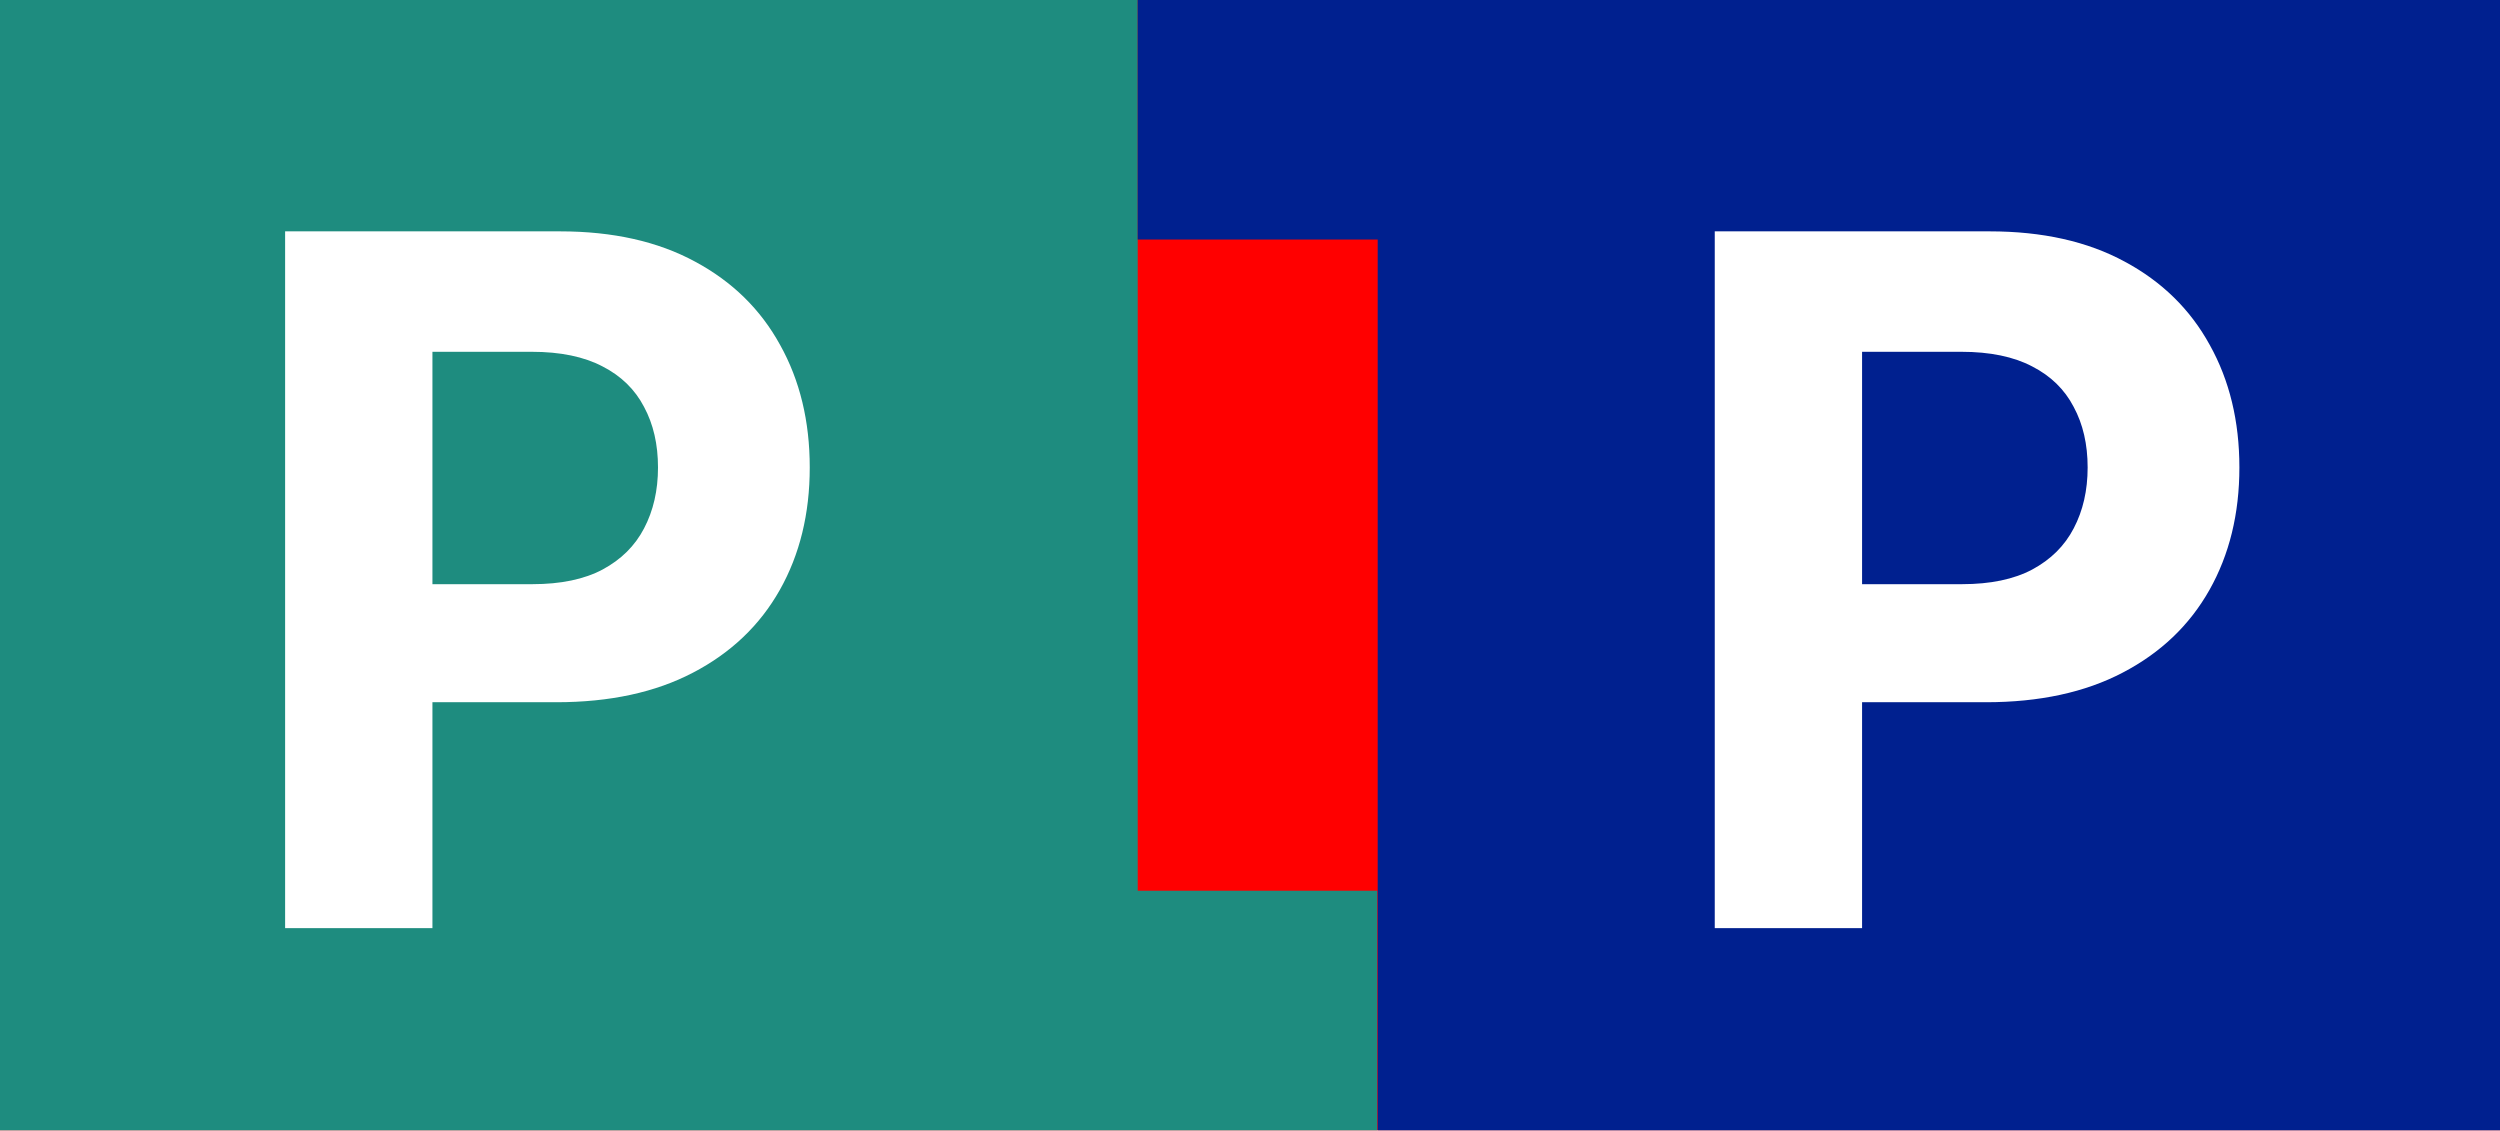
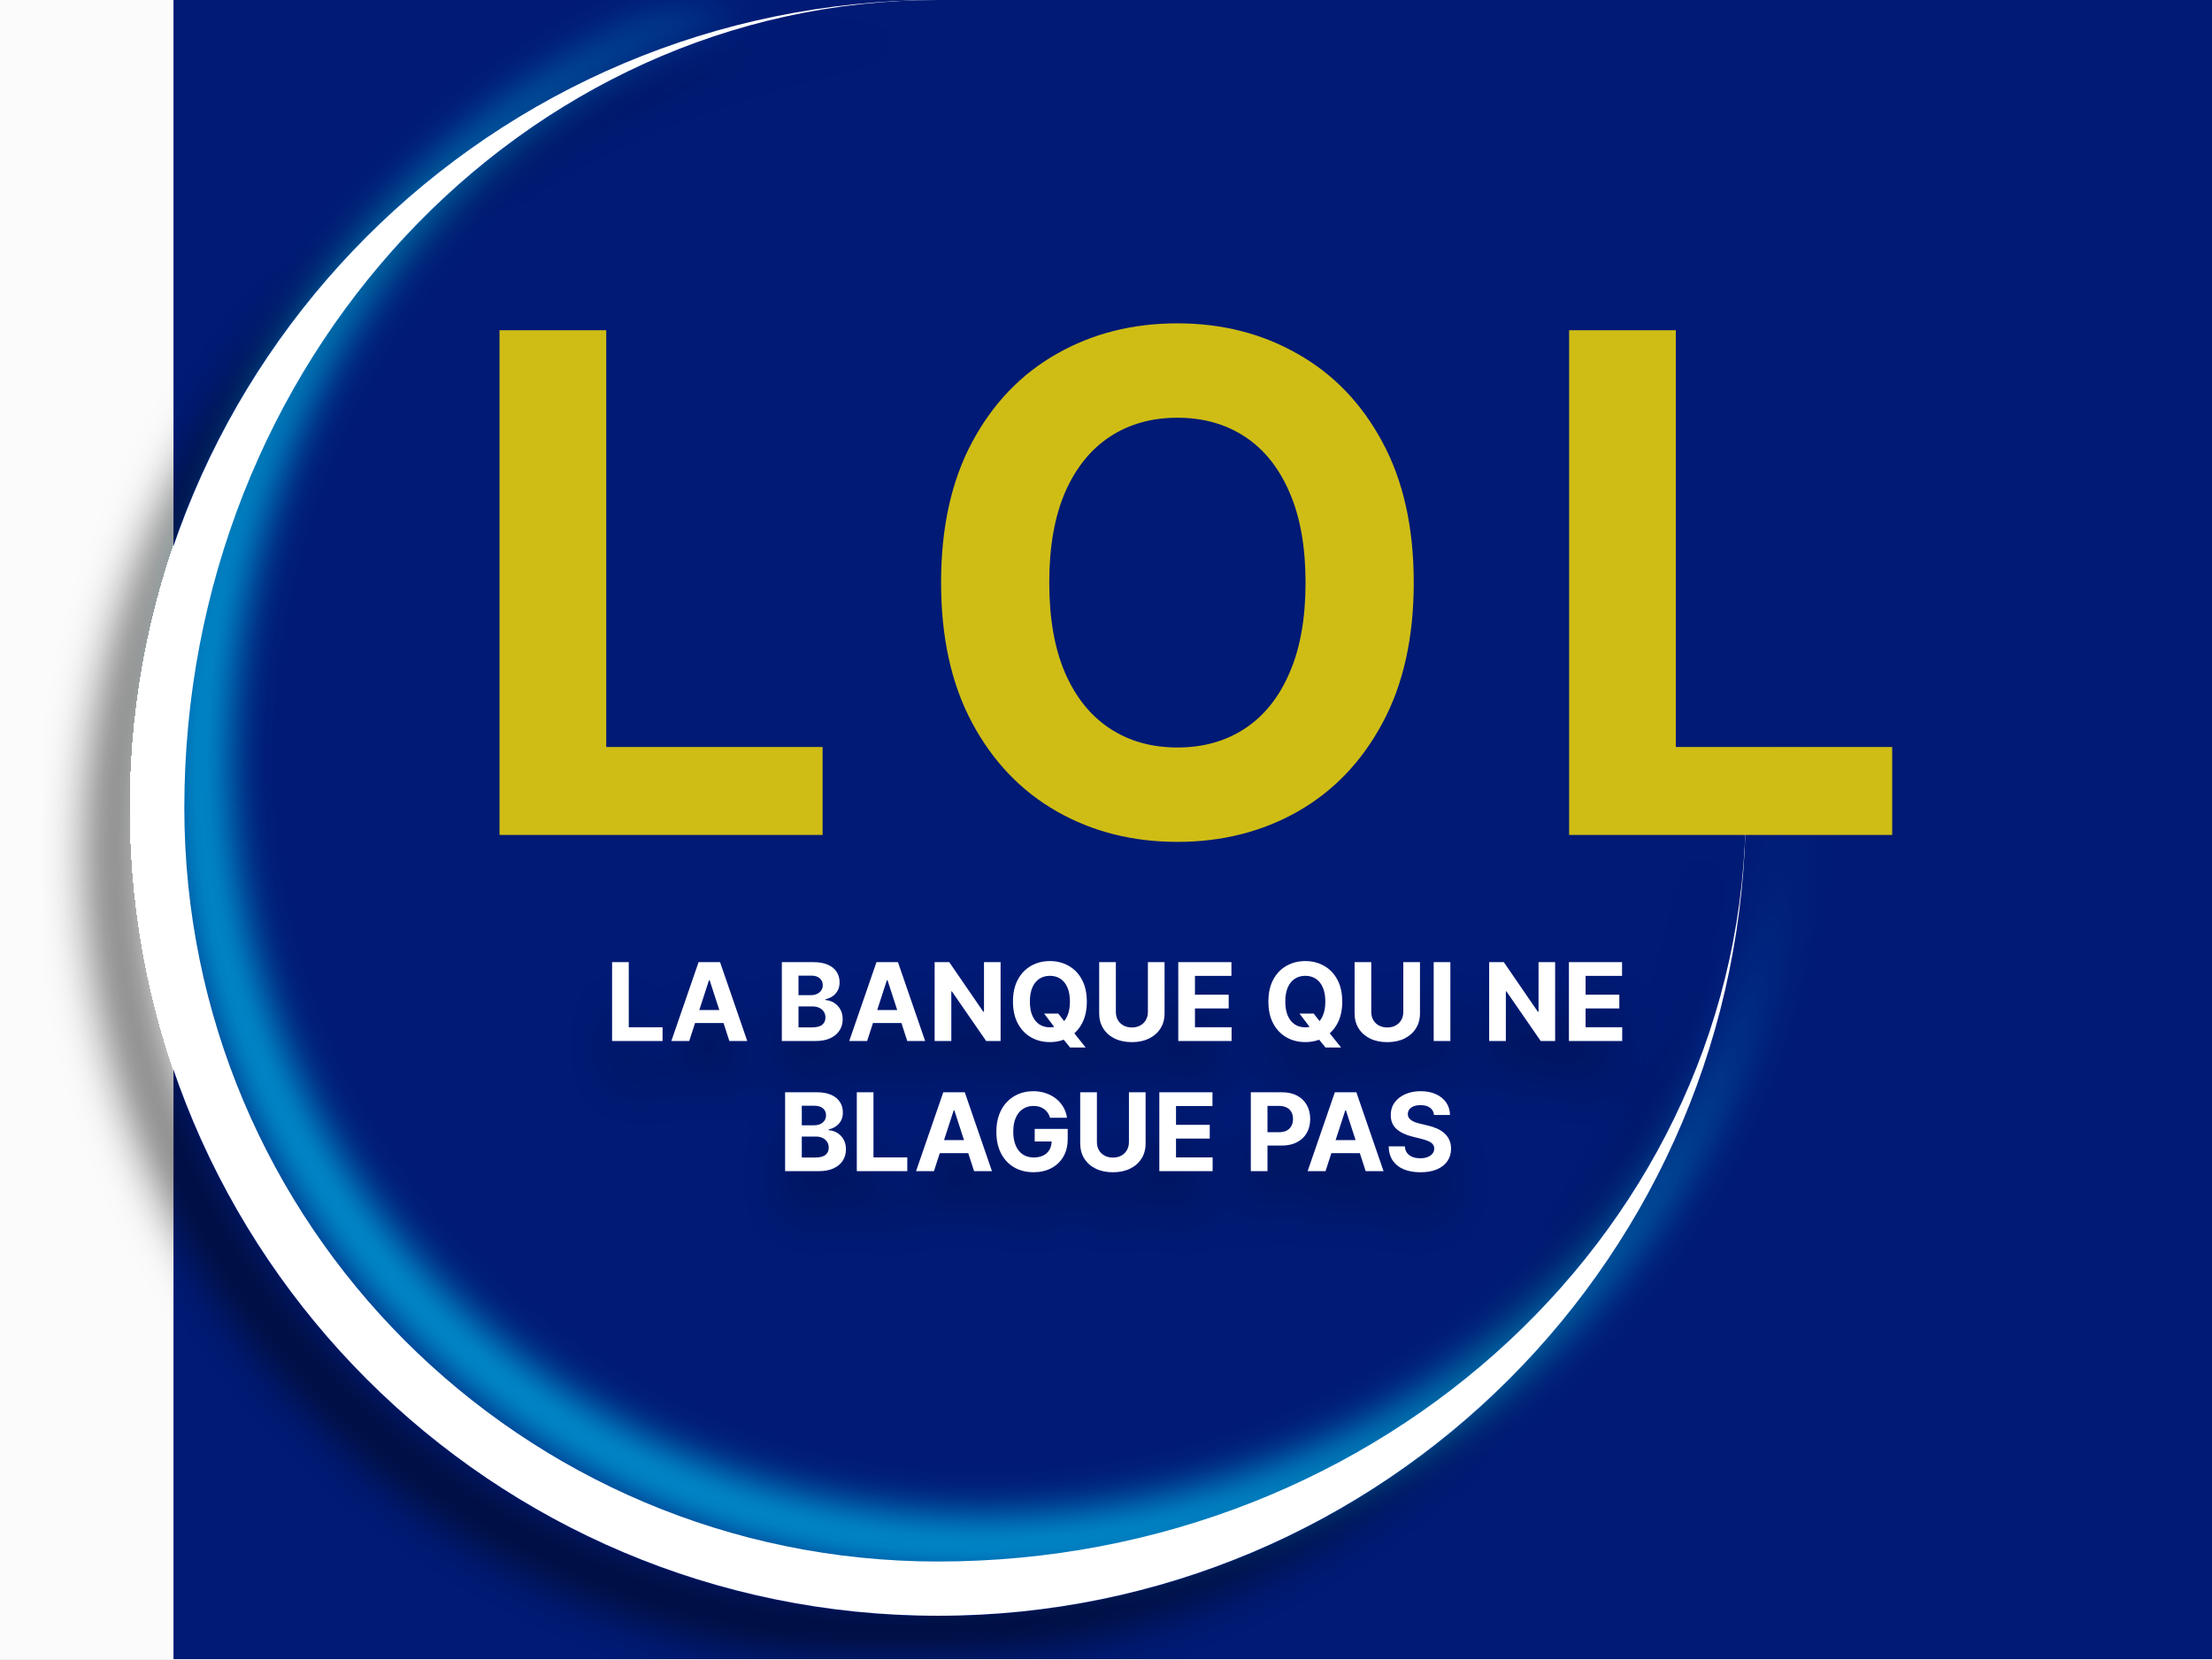
- <svg xmlns="http://www.w3.org/2000/svg" width="334" height="151" viewBox="0 0 334 151" fill="none">
-   <g clip-path="url(#clip0_106_4)">
-     <rect width="334" height="151" fill="#FF0000" />
-     <path d="M0 0H152V119H184V151H151.588H0V0Z" fill="#1E8C7F" />
-     <path d="M334 151L184.06 151L184.06 32L152 32V0H184.06L334 0V151Z" fill="#00208F" />
-     <path d="M38.091 124V30.909H74.818C81.879 30.909 87.894 32.258 92.864 34.955C97.833 37.621 101.621 41.333 104.227 46.091C106.864 50.818 108.182 56.273 108.182 62.455C108.182 68.636 106.848 74.091 104.182 78.818C101.515 83.546 97.651 87.227 92.591 89.864C87.561 92.5 81.47 93.818 74.318 93.818H50.909V78.046H71.136C74.924 78.046 78.046 77.394 80.5 76.091C82.985 74.758 84.833 72.924 86.046 70.591C87.288 68.227 87.909 65.515 87.909 62.455C87.909 59.364 87.288 56.667 86.046 54.364C84.833 52.03 82.985 50.227 80.5 48.955C78.015 47.651 74.864 47 71.046 47H57.773V124H38.091Z" fill="white" />
-     <path d="M229.091 124V30.909H265.818C272.879 30.909 278.894 32.258 283.864 34.955C288.833 37.621 292.621 41.333 295.227 46.091C297.864 50.818 299.182 56.273 299.182 62.455C299.182 68.636 297.848 74.091 295.182 78.818C292.515 83.546 288.652 87.227 283.591 89.864C278.561 92.5 272.47 93.818 265.318 93.818H241.909V78.046H262.136C265.924 78.046 269.045 77.394 271.5 76.091C273.985 74.758 275.833 72.924 277.045 70.591C278.288 68.227 278.909 65.515 278.909 62.455C278.909 59.364 278.288 56.667 277.045 54.364C275.833 52.03 273.985 50.227 271.5 48.955C269.015 47.651 265.864 47 262.045 47H248.773V124H229.091Z" fill="white" />
+ <svg xmlns="http://www.w3.org/2000/svg" width="204" height="153" viewBox="0 0 204 153" fill="none">
+   <g clip-path="url(#clip0_114_23)">
+     <rect width="204" height="153" fill="white" fill-opacity="0.7" />
+     <rect x="16" width="188" height="153" fill="#001A75" />
+     <g filter="url(#filter0_d_114_23)">
+       <path d="M56.45 96V88.727H57.987V94.732H61.105V96H56.45ZM63.562 96H61.915L64.425 88.727H66.407L68.914 96H67.266L65.445 90.389H65.388L63.562 96ZM63.459 93.141H67.352V94.342H63.459V93.141ZM72.104 96V88.727H75.016C75.551 88.727 75.997 88.807 76.355 88.965C76.712 89.124 76.981 89.344 77.161 89.626C77.341 89.905 77.43 90.227 77.43 90.592C77.43 90.876 77.374 91.126 77.26 91.341C77.146 91.554 76.99 91.729 76.791 91.867C76.595 92.001 76.37 92.097 76.117 92.154V92.225C76.394 92.237 76.653 92.315 76.894 92.46C77.138 92.604 77.336 92.806 77.487 93.067C77.639 93.325 77.715 93.633 77.715 93.99C77.715 94.376 77.619 94.72 77.427 95.023C77.237 95.324 76.957 95.562 76.585 95.737C76.214 95.912 75.755 96 75.211 96H72.104ZM73.641 94.743H74.895C75.323 94.743 75.636 94.661 75.832 94.498C76.029 94.332 76.127 94.112 76.127 93.837C76.127 93.636 76.079 93.459 75.982 93.305C75.885 93.151 75.746 93.03 75.566 92.942C75.389 92.855 75.177 92.811 74.93 92.811H73.641V94.743ZM73.641 91.771H74.781C74.992 91.771 75.179 91.734 75.342 91.66C75.508 91.585 75.638 91.478 75.733 91.341C75.83 91.204 75.879 91.039 75.879 90.847C75.879 90.585 75.785 90.373 75.598 90.212C75.413 90.051 75.151 89.97 74.81 89.97H73.641V91.771ZM79.969 96H78.321L80.832 88.727H82.813L85.32 96H83.672L81.851 90.389H81.794L79.969 96ZM79.866 93.141H83.758V94.342H79.866V93.141ZM92.279 88.727V96H90.951L87.787 91.423H87.733V96H86.196V88.727H87.545L90.684 93.301H90.748V88.727H92.279ZM96.294 93.472H97.601L98.258 94.317L98.904 95.07L100.122 96.597H98.688L97.85 95.567L97.42 94.956L96.294 93.472ZM100.232 92.364C100.232 93.157 100.082 93.831 99.781 94.388C99.483 94.944 99.076 95.369 98.56 95.663C98.046 95.954 97.468 96.099 96.827 96.099C96.18 96.099 95.6 95.953 95.087 95.659C94.573 95.365 94.167 94.941 93.869 94.384C93.57 93.828 93.421 93.154 93.421 92.364C93.421 91.57 93.57 90.896 93.869 90.34C94.167 89.783 94.573 89.359 95.087 89.068C95.6 88.775 96.18 88.628 96.827 88.628C97.468 88.628 98.046 88.775 98.56 89.068C99.076 89.359 99.483 89.783 99.781 90.34C100.082 90.896 100.232 91.57 100.232 92.364ZM98.673 92.364C98.673 91.85 98.596 91.417 98.443 91.064C98.291 90.711 98.077 90.444 97.8 90.261C97.523 90.079 97.198 89.988 96.827 89.988C96.455 89.988 96.131 90.079 95.854 90.261C95.577 90.444 95.361 90.711 95.207 91.064C95.056 91.417 94.98 91.85 94.98 92.364C94.98 92.877 95.056 93.311 95.207 93.663C95.361 94.016 95.577 94.284 95.854 94.466C96.131 94.648 96.455 94.739 96.827 94.739C97.198 94.739 97.523 94.648 97.8 94.466C98.077 94.284 98.291 94.016 98.443 93.663C98.596 93.311 98.673 92.877 98.673 92.364ZM105.864 88.727H107.401V93.45C107.401 93.981 107.275 94.445 107.021 94.842C106.77 95.24 106.419 95.55 105.967 95.773C105.514 95.993 104.988 96.103 104.386 96.103C103.783 96.103 103.255 95.993 102.802 95.773C102.35 95.55 101.999 95.24 101.748 94.842C101.497 94.445 101.371 93.981 101.371 93.45V88.727H102.909V93.319C102.909 93.596 102.969 93.842 103.09 94.058C103.213 94.273 103.386 94.442 103.609 94.565C103.831 94.688 104.09 94.75 104.386 94.75C104.685 94.75 104.944 94.688 105.164 94.565C105.387 94.442 105.558 94.273 105.679 94.058C105.802 93.842 105.864 93.596 105.864 93.319V88.727ZM108.666 96V88.727H113.567V89.995H110.204V91.728H113.315V92.996H110.204V94.732H113.581V96H108.666ZM119.849 93.472H121.156L121.813 94.317L122.459 95.07L123.677 96.597H122.242L121.404 95.567L120.975 94.956L119.849 93.472ZM123.787 92.364C123.787 93.157 123.637 93.831 123.336 94.388C123.038 94.944 122.631 95.369 122.114 95.663C121.601 95.954 121.023 96.099 120.381 96.099C119.735 96.099 119.155 95.953 118.641 95.659C118.128 95.365 117.722 94.941 117.423 94.384C117.125 93.828 116.976 93.154 116.976 92.364C116.976 91.57 117.125 90.896 117.423 90.34C117.722 89.783 118.128 89.359 118.641 89.068C119.155 88.775 119.735 88.628 120.381 88.628C121.023 88.628 121.601 88.775 122.114 89.068C122.631 89.359 123.038 89.783 123.336 90.34C123.637 90.896 123.787 91.57 123.787 92.364ZM122.228 92.364C122.228 91.85 122.151 91.417 121.997 91.064C121.846 90.711 121.631 90.444 121.354 90.261C121.078 90.079 120.753 89.988 120.381 89.988C120.01 89.988 119.685 90.079 119.408 90.261C119.131 90.444 118.916 90.711 118.762 91.064C118.611 91.417 118.535 91.85 118.535 92.364C118.535 92.877 118.611 93.311 118.762 93.663C118.916 94.016 119.131 94.284 119.408 94.466C119.685 94.648 120.01 94.739 120.381 94.739C120.753 94.739 121.078 94.648 121.354 94.466C121.631 94.284 121.846 94.016 121.997 93.663C122.151 93.311 122.228 92.877 122.228 92.364ZM129.418 88.727H130.956V93.45C130.956 93.981 130.829 94.445 130.576 94.842C130.325 95.24 129.973 95.55 129.521 95.773C129.069 95.993 128.542 96.103 127.941 96.103C127.337 96.103 126.809 95.993 126.357 95.773C125.905 95.55 125.553 95.24 125.302 94.842C125.052 94.445 124.926 93.981 124.926 93.45V88.727H126.464V93.319C126.464 93.596 126.524 93.842 126.645 94.058C126.768 94.273 126.941 94.442 127.163 94.565C127.386 94.688 127.645 94.75 127.941 94.75C128.239 94.75 128.498 94.688 128.719 94.565C128.941 94.442 129.113 94.273 129.234 94.058C129.357 93.842 129.418 93.596 129.418 93.319V88.727ZM133.759 88.727V96H132.221V88.727H133.759ZM143.421 88.727V96H142.093L138.929 91.423H138.876V96H137.338V88.727H138.688L141.827 93.301H141.891V88.727H143.421ZM144.692 96V88.727H149.592V89.995H146.229V91.728H149.34V92.996H146.229V94.732H149.606V96H144.692ZM72.406 108V100.727H75.318C75.853 100.727 76.3 100.807 76.657 100.965C77.015 101.124 77.283 101.344 77.463 101.626C77.643 101.905 77.733 102.227 77.733 102.592C77.733 102.876 77.676 103.125 77.563 103.341C77.449 103.554 77.293 103.729 77.094 103.866C76.897 104.001 76.673 104.097 76.419 104.154V104.225C76.696 104.237 76.956 104.315 77.197 104.46C77.441 104.604 77.638 104.806 77.79 105.067C77.942 105.325 78.017 105.633 78.017 105.99C78.017 106.376 77.921 106.72 77.73 107.023C77.54 107.324 77.26 107.562 76.888 107.737C76.516 107.912 76.058 108 75.514 108H72.406ZM73.944 106.743H75.198C75.626 106.743 75.939 106.661 76.135 106.498C76.332 106.332 76.43 106.112 76.43 105.837C76.43 105.636 76.381 105.459 76.284 105.305C76.187 105.151 76.049 105.03 75.869 104.942C75.691 104.855 75.479 104.811 75.233 104.811H73.944V106.743ZM73.944 103.771H75.084C75.295 103.771 75.482 103.734 75.645 103.661C75.811 103.585 75.941 103.478 76.036 103.341C76.133 103.204 76.181 103.039 76.181 102.847C76.181 102.585 76.088 102.373 75.901 102.212C75.716 102.051 75.453 101.97 75.112 101.97H73.944V103.771ZM79.018 108V100.727H80.555V106.732H83.673V108H79.018ZM86.131 108H84.483L86.994 100.727H88.975L91.482 108H89.835L88.013 102.389H87.956L86.131 108ZM86.028 105.141H89.92V106.342H86.028V105.141ZM96.838 103.078C96.789 102.905 96.719 102.753 96.629 102.62C96.539 102.485 96.429 102.371 96.299 102.279C96.171 102.184 96.024 102.112 95.858 102.062C95.695 102.013 95.514 101.988 95.315 101.988C94.943 101.988 94.617 102.08 94.335 102.265C94.055 102.45 93.838 102.718 93.681 103.071C93.525 103.421 93.447 103.85 93.447 104.357C93.447 104.863 93.524 105.294 93.678 105.649C93.832 106.004 94.049 106.275 94.331 106.462C94.613 106.647 94.946 106.739 95.329 106.739C95.677 106.739 95.974 106.678 96.22 106.555C96.469 106.429 96.658 106.253 96.789 106.026C96.921 105.798 96.987 105.53 96.987 105.219L97.3 105.266H95.425V104.108H98.468V105.024C98.468 105.663 98.333 106.213 98.064 106.672C97.794 107.129 97.422 107.482 96.948 107.73C96.475 107.976 95.933 108.099 95.322 108.099C94.64 108.099 94.041 107.949 93.525 107.648C93.009 107.345 92.607 106.916 92.318 106.359C92.031 105.801 91.888 105.138 91.888 104.371C91.888 103.781 91.973 103.256 92.144 102.794C92.317 102.33 92.558 101.937 92.868 101.615C93.178 101.293 93.539 101.048 93.951 100.88C94.363 100.712 94.809 100.628 95.29 100.628C95.702 100.628 96.085 100.688 96.441 100.809C96.796 100.927 97.111 101.095 97.385 101.313C97.662 101.531 97.888 101.79 98.064 102.091C98.239 102.389 98.351 102.718 98.401 103.078H96.838ZM104.116 100.727H105.653V105.45C105.653 105.981 105.526 106.445 105.273 106.842C105.022 107.24 104.671 107.55 104.218 107.773C103.766 107.993 103.24 108.103 102.638 108.103C102.035 108.103 101.507 107.993 101.054 107.773C100.602 107.55 100.251 107.24 100 106.842C99.749 106.445 99.623 105.981 99.623 105.45V100.727H101.161V105.319C101.161 105.596 101.221 105.842 101.342 106.058C101.465 106.273 101.638 106.442 101.861 106.565C102.083 106.688 102.342 106.75 102.638 106.75C102.937 106.75 103.196 106.688 103.416 106.565C103.638 106.442 103.81 106.273 103.931 106.058C104.054 105.842 104.116 105.596 104.116 105.319V100.727ZM106.918 108V100.727H111.819V101.995H108.456V103.728H111.567V104.996H108.456V106.732H111.833V108H106.918ZM115.356 108V100.727H118.225C118.777 100.727 119.247 100.833 119.635 101.043C120.023 101.252 120.319 101.542 120.523 101.913C120.729 102.283 120.832 102.709 120.832 103.192C120.832 103.675 120.727 104.101 120.519 104.47C120.311 104.839 120.009 105.127 119.614 105.333C119.221 105.539 118.745 105.642 118.186 105.642H116.357V104.41H117.937C118.233 104.41 118.477 104.359 118.669 104.257C118.863 104.153 119.007 104.01 119.102 103.827C119.199 103.643 119.248 103.431 119.248 103.192C119.248 102.95 119.199 102.74 119.102 102.56C119.007 102.377 118.863 102.237 118.669 102.137C118.475 102.035 118.229 101.984 117.93 101.984H116.893V108H115.356ZM122.244 108H120.596L123.107 100.727H125.089L127.596 108H125.948L124.126 102.389H124.069L122.244 108ZM122.141 105.141H126.033V106.342H122.141V105.141ZM132.25 102.819C132.222 102.532 132.1 102.31 131.884 102.151C131.669 101.993 131.377 101.913 131.007 101.913C130.756 101.913 130.545 101.949 130.372 102.02C130.199 102.089 130.066 102.184 129.974 102.308C129.884 102.431 129.839 102.57 129.839 102.727C129.834 102.857 129.862 102.97 129.921 103.067C129.982 103.165 130.066 103.249 130.173 103.32C130.279 103.388 130.402 103.449 130.542 103.501C130.682 103.55 130.831 103.593 130.99 103.629L131.643 103.785C131.96 103.856 132.251 103.951 132.517 104.069C132.782 104.187 133.011 104.333 133.206 104.506C133.4 104.679 133.55 104.882 133.657 105.116C133.765 105.351 133.821 105.62 133.823 105.923C133.821 106.368 133.707 106.754 133.483 107.08C133.26 107.405 132.938 107.657 132.517 107.837C132.098 108.014 131.592 108.103 131 108.103C130.413 108.103 129.902 108.013 129.466 107.833C129.033 107.653 128.694 107.387 128.451 107.034C128.209 106.679 128.082 106.24 128.071 105.717H129.559C129.575 105.96 129.645 106.164 129.768 106.327C129.893 106.488 130.06 106.61 130.269 106.693C130.479 106.774 130.717 106.814 130.983 106.814C131.243 106.814 131.469 106.776 131.661 106.7C131.855 106.625 132.005 106.519 132.112 106.384C132.218 106.249 132.272 106.094 132.272 105.919C132.272 105.756 132.223 105.618 132.126 105.507C132.031 105.396 131.892 105.301 131.707 105.223C131.525 105.145 131.301 105.074 131.036 105.01L130.244 104.811C129.631 104.662 129.147 104.429 128.791 104.112C128.436 103.794 128.26 103.367 128.262 102.83C128.26 102.389 128.377 102.004 128.614 101.675C128.853 101.346 129.181 101.089 129.598 100.905C130.014 100.72 130.488 100.628 131.018 100.628C131.558 100.628 132.029 100.72 132.431 100.905C132.836 101.089 133.151 101.346 133.376 101.675C133.601 102.004 133.717 102.386 133.724 102.819H132.25Z" fill="white" />
+     </g>
+     <g filter="url(#filter1_dd_114_23)">
+       <mask id="path-3-inside-1_114_23" fill="white">
+         <path d="M12 74.5C12 33.355 45.355 0 86.5 0V0C127.645 0 161 33.355 161 74.5V74.5C161 115.645 127.645 149 86.5 149V149C45.355 149 12 115.645 12 74.5V74.5Z" />
+       </mask>
+       <path d="M12 0H161H12ZM161 77C161 119.526 126.526 154 84 154C41.474 154 7 119.526 7 77L17 74.5C17 112.884 48.116 144 86.5 144C127.645 144 161 112.884 161 74.5V77ZM84 154C41.474 154 7 119.526 7 77C7 34.474 41.474 0 84 0H86.5C48.116 0 17 33.355 17 74.5C17 112.884 48.116 144 86.5 144L84 154ZM161 0V149V0Z" fill="white" mask="url(#path-3-inside-1_114_23)" />
+     </g>
+     <path d="M46.068 77V30.454H55.909V68.886H75.863V77H46.068ZM130.381 53.727C130.381 58.803 129.419 63.121 127.494 66.682C125.585 70.242 122.979 72.962 119.676 74.841C116.388 76.704 112.691 77.636 108.585 77.636C104.449 77.636 100.737 76.697 97.449 74.818C94.161 72.939 91.562 70.22 89.653 66.659C87.744 63.099 86.79 58.788 86.79 53.727C86.79 48.651 87.744 44.333 89.653 40.773C91.562 37.212 94.161 34.5 97.449 32.636C100.737 30.758 104.449 29.818 108.585 29.818C112.691 29.818 116.388 30.758 119.676 32.636C122.979 34.5 125.585 37.212 127.494 40.773C129.419 44.333 130.381 48.651 130.381 53.727ZM120.403 53.727C120.403 50.439 119.911 47.667 118.926 45.409C117.956 43.151 116.585 41.439 114.812 40.273C113.04 39.106 110.964 38.523 108.585 38.523C106.206 38.523 104.131 39.106 102.358 40.273C100.585 41.439 99.206 43.151 98.222 45.409C97.252 47.667 96.767 50.439 96.767 53.727C96.767 57.015 97.252 59.788 98.222 62.045C99.206 64.303 100.585 66.015 102.358 67.182C104.131 68.349 106.206 68.932 108.585 68.932C110.964 68.932 113.04 68.349 114.812 67.182C116.585 66.015 117.956 64.303 118.926 62.045C119.911 59.788 120.403 57.015 120.403 53.727ZM144.71 77V30.454H154.551V68.886H174.506V77H144.71Z" fill="#CFBD16" />
  </g>
  <defs>
-     <clipPath id="clip0_106_4">
-       <rect width="334" height="151" fill="white" />
+     <filter id="filter0_d_114_23" x="52.45" y="88.628" width="101.157" height="27.475" filterUnits="userSpaceOnUse" color-interpolation-filters="sRGB">
+       <feFlood flood-opacity="0" result="BackgroundImageFix" />
+       <feColorMatrix in="SourceAlpha" type="matrix" values="0 0 0 0 0 0 0 0 0 0 0 0 0 0 0 0 0 0 127 0" result="hardAlpha" />
+       <feOffset dy="4" />
+       <feGaussianBlur stdDeviation="2" />
+       <feComposite in2="hardAlpha" operator="out" />
+       <feColorMatrix type="matrix" values="0 0 0 0 0 0 0 0 0 0 0 0 0 0 0 0 0 0 0.25 0" />
+       <feBlend mode="normal" in2="BackgroundImageFix" result="effect1_dropShadow_114_23" />
+       <feBlend mode="normal" in="SourceGraphic" in2="effect1_dropShadow_114_23" result="shape" />
+     </filter>
+     <filter id="filter1_dd_114_23" x="4" y="-8" width="165" height="165" filterUnits="userSpaceOnUse" color-interpolation-filters="sRGB">
+       <feFlood flood-opacity="0" result="BackgroundImageFix" />
+       <feColorMatrix in="SourceAlpha" type="matrix" values="0 0 0 0 0 0 0 0 0 0 0 0 0 0 0 0 0 0 127 0" result="hardAlpha" />
+       <feOffset dx="-4" dy="4" />
+       <feGaussianBlur stdDeviation="2" />
+       <feComposite in2="hardAlpha" operator="out" />
+       <feColorMatrix type="matrix" values="0 0 0 0 0 0 0 0 0 0 0 0 0 0 0 0 0 0 0.5 0" />
+       <feBlend mode="normal" in2="BackgroundImageFix" result="effect1_dropShadow_114_23" />
+       <feColorMatrix in="SourceAlpha" type="matrix" values="0 0 0 0 0 0 0 0 0 0 0 0 0 0 0 0 0 0 127 0" result="hardAlpha" />
+       <feOffset dx="4" dy="-4" />
+       <feGaussianBlur stdDeviation="2" />
+       <feColorMatrix type="matrix" values="0 0 0 0 0 0 0 0 0 0.82 0 0 0 0 1 0 0 0 0.7 0" />
+       <feBlend mode="normal" in2="effect1_dropShadow_114_23" result="effect2_dropShadow_114_23" />
+       <feBlend mode="normal" in="SourceGraphic" in2="effect2_dropShadow_114_23" result="shape" />
+     </filter>
+     <clipPath id="clip0_114_23">
+       <rect width="204" height="153" fill="white" />
    </clipPath>
  </defs>
</svg>
